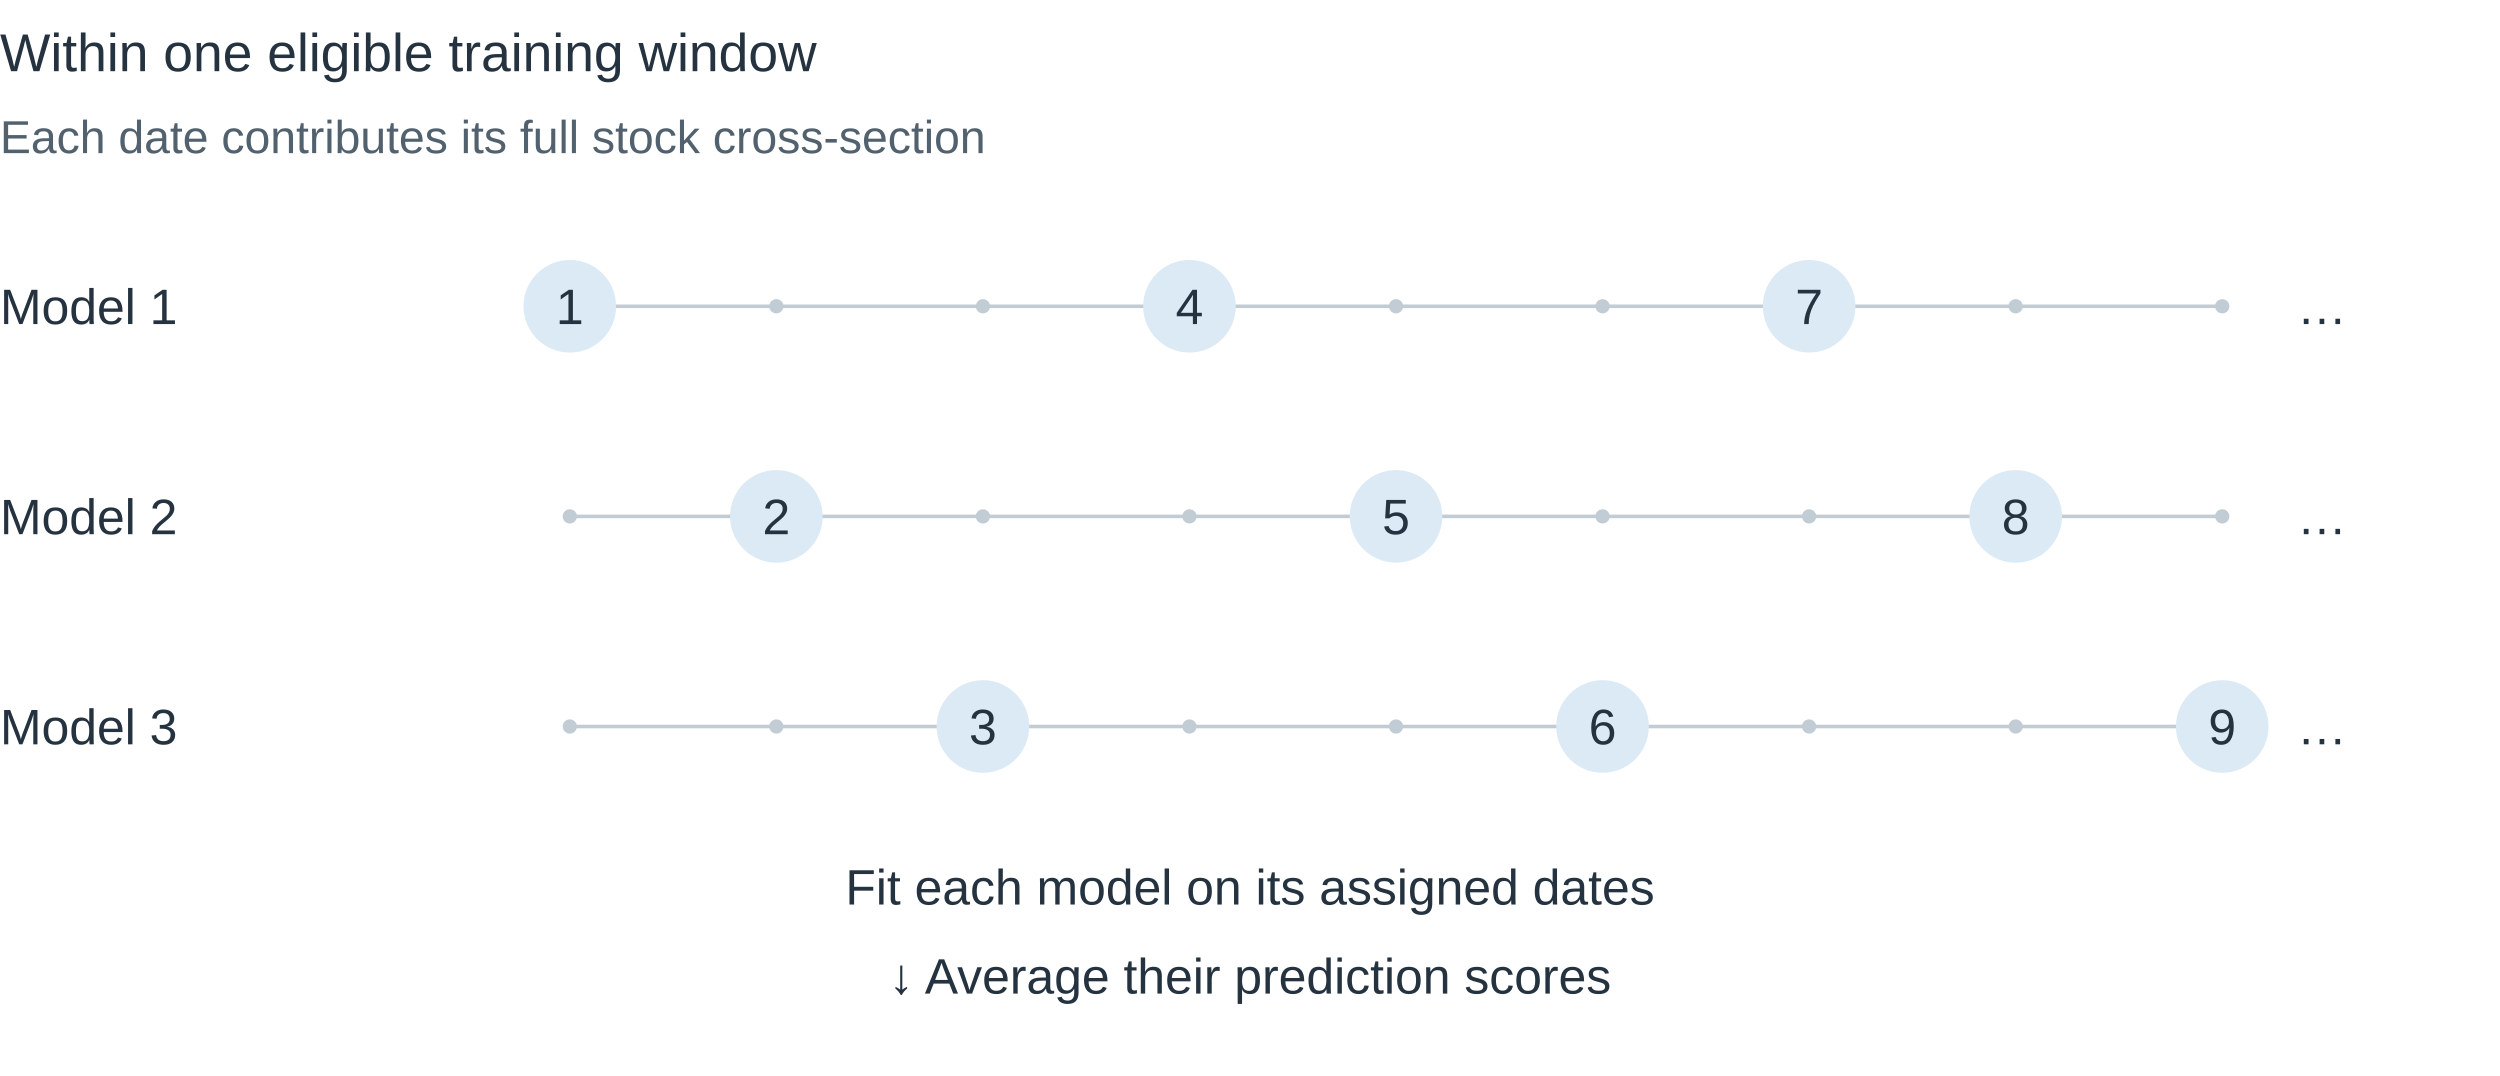
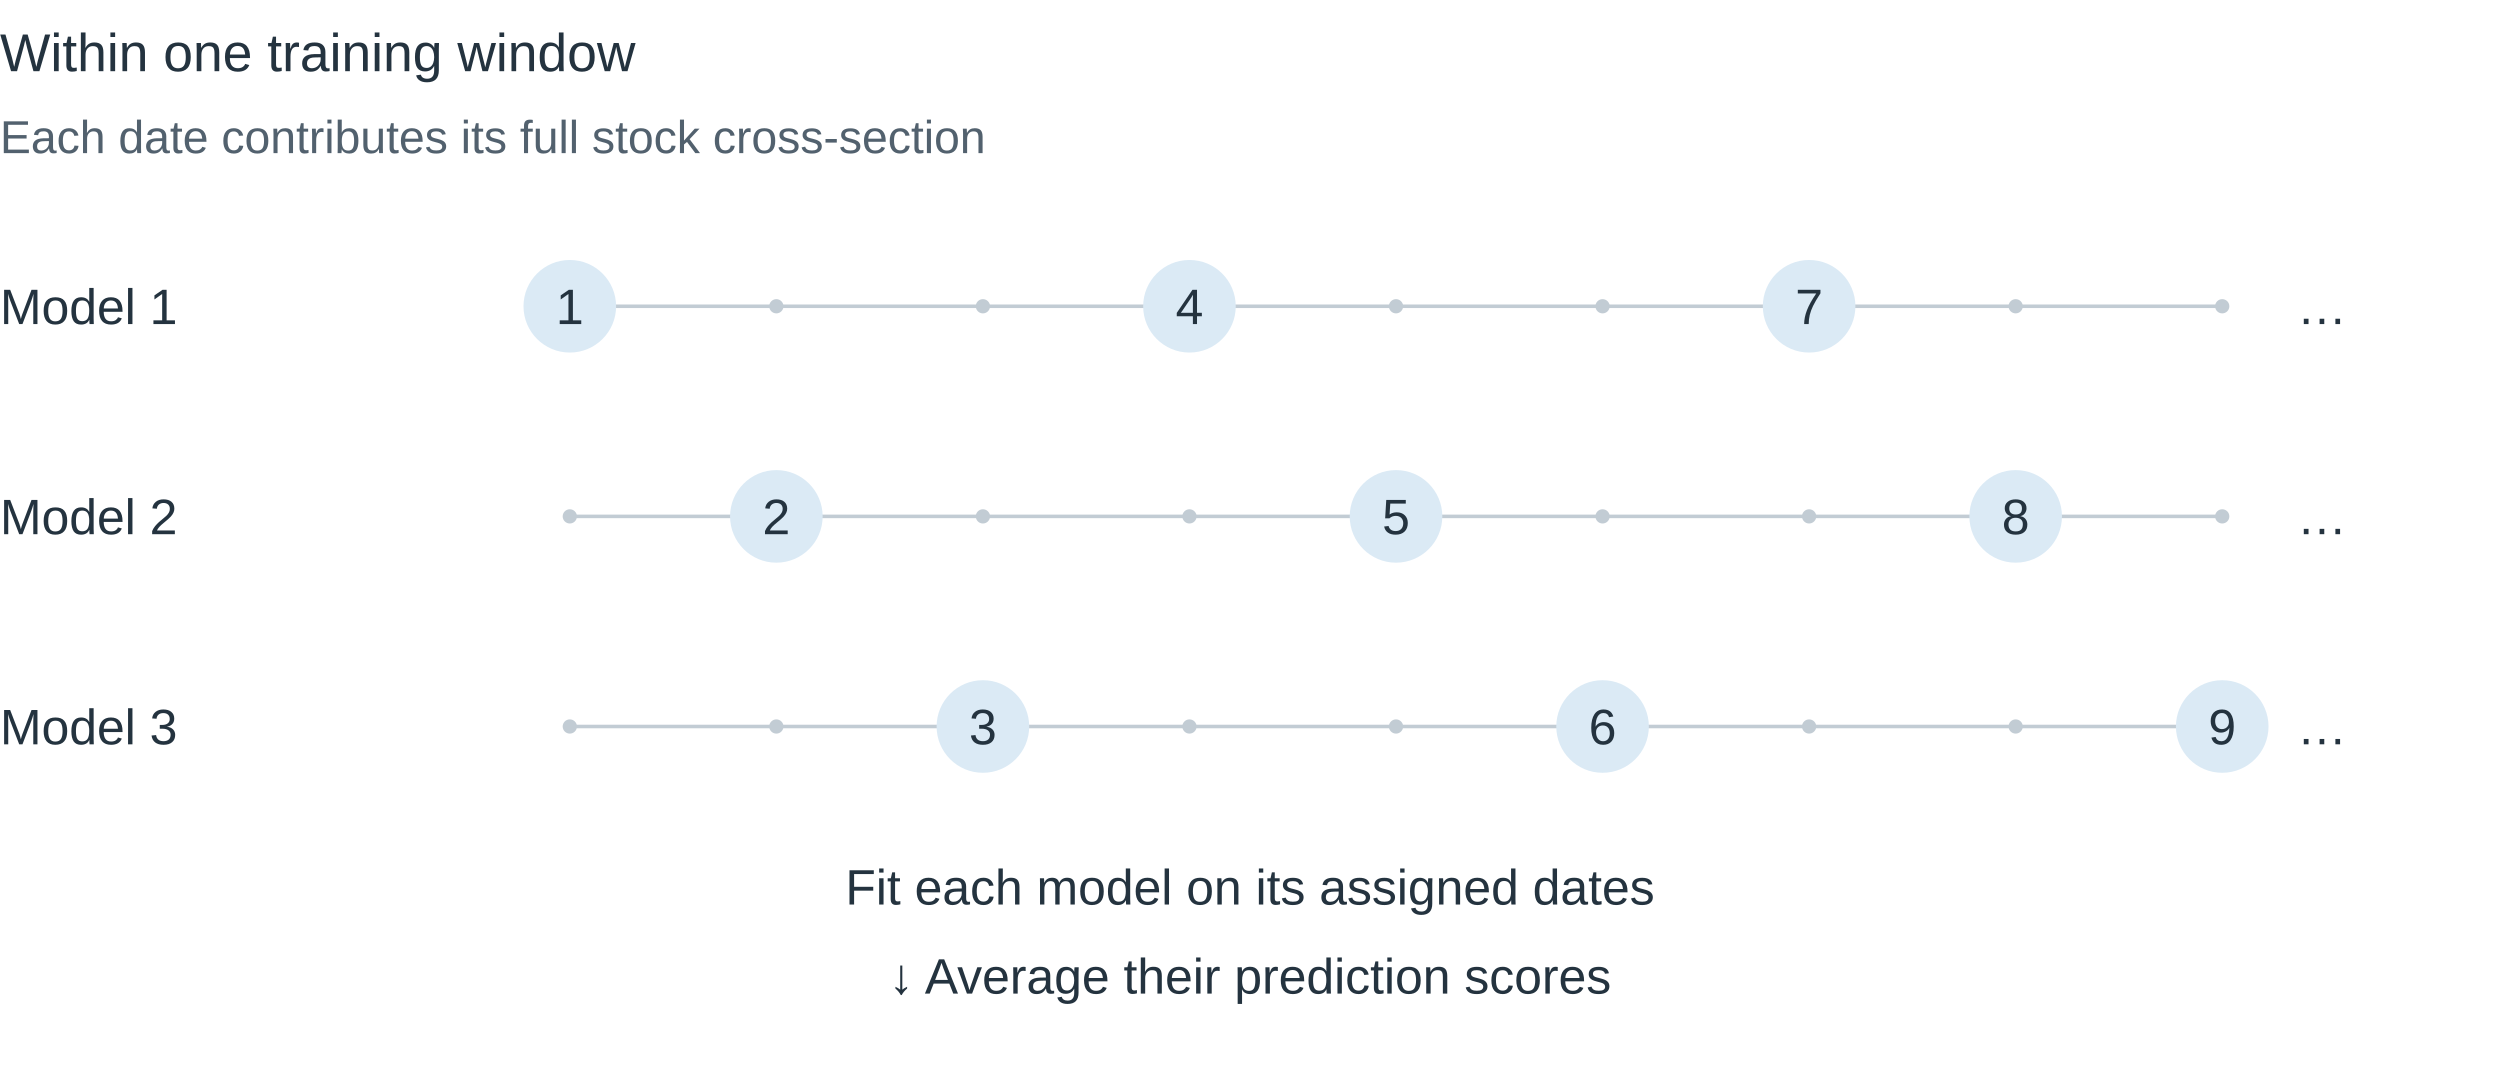
<svg xmlns="http://www.w3.org/2000/svg" width="702" height="302" viewBox="0 0 702 302">
  <g font-family="Arial, DejaVu Sans, sans-serif" fill="#24333f">
-     <text x="0" y="20" font-size="15" text-anchor="start" fill="#24333f">Within one eligible training window</text>
+     <text x="0" y="20" font-size="15" text-anchor="start" fill="#24333f">Within one training window</text>
    <text x="0" y="43" font-size="13" text-anchor="start" fill="#52616e">Each date contributes its full stock cross-section</text>
    <text x="0" y="91" font-size="14" text-anchor="start" fill="#24333f">Model 1</text>
    <line x1="160" y1="86" x2="624" y2="86" stroke="#c2ccd4" />
    <circle cx="160" cy="86" r="13" fill="#dbeaf5" />
    <text x="160" y="91" font-size="14" text-anchor="middle" fill="#24333f">1</text>
    <circle cx="218" cy="86" r="2" fill="#c2ccd4" />
    <circle cx="276" cy="86" r="2" fill="#c2ccd4" />
    <circle cx="334" cy="86" r="13" fill="#dbeaf5" />
    <text x="334" y="91" font-size="14" text-anchor="middle" fill="#24333f">4</text>
    <circle cx="392" cy="86" r="2" fill="#c2ccd4" />
    <circle cx="450" cy="86" r="2" fill="#c2ccd4" />
    <circle cx="508" cy="86" r="13" fill="#dbeaf5" />
    <text x="508" y="91" font-size="14" text-anchor="middle" fill="#24333f">7</text>
    <circle cx="566" cy="86" r="2" fill="#c2ccd4" />
    <circle cx="624" cy="86" r="2" fill="#c2ccd4" />
    <text x="652" y="91" font-size="14" text-anchor="middle" fill="#24333f">…</text>
    <text x="0" y="150" font-size="14" text-anchor="start" fill="#24333f">Model 2</text>
    <line x1="160" y1="145" x2="624" y2="145" stroke="#c2ccd4" />
    <circle cx="160" cy="145" r="2" fill="#c2ccd4" />
    <circle cx="218" cy="145" r="13" fill="#dbeaf5" />
    <text x="218" y="150" font-size="14" text-anchor="middle" fill="#24333f">2</text>
    <circle cx="276" cy="145" r="2" fill="#c2ccd4" />
    <circle cx="334" cy="145" r="2" fill="#c2ccd4" />
    <circle cx="392" cy="145" r="13" fill="#dbeaf5" />
    <text x="392" y="150" font-size="14" text-anchor="middle" fill="#24333f">5</text>
    <circle cx="450" cy="145" r="2" fill="#c2ccd4" />
    <circle cx="508" cy="145" r="2" fill="#c2ccd4" />
    <circle cx="566" cy="145" r="13" fill="#dbeaf5" />
    <text x="566" y="150" font-size="14" text-anchor="middle" fill="#24333f">8</text>
    <circle cx="624" cy="145" r="2" fill="#c2ccd4" />
    <text x="652" y="150" font-size="14" text-anchor="middle" fill="#24333f">…</text>
    <text x="0" y="209" font-size="14" text-anchor="start" fill="#24333f">Model 3</text>
    <line x1="160" y1="204" x2="624" y2="204" stroke="#c2ccd4" />
    <circle cx="160" cy="204" r="2" fill="#c2ccd4" />
    <circle cx="218" cy="204" r="2" fill="#c2ccd4" />
    <circle cx="276" cy="204" r="13" fill="#dbeaf5" />
    <text x="276" y="209" font-size="14" text-anchor="middle" fill="#24333f">3</text>
    <circle cx="334" cy="204" r="2" fill="#c2ccd4" />
    <circle cx="392" cy="204" r="2" fill="#c2ccd4" />
    <circle cx="450" cy="204" r="13" fill="#dbeaf5" />
    <text x="450" y="209" font-size="14" text-anchor="middle" fill="#24333f">6</text>
    <circle cx="508" cy="204" r="2" fill="#c2ccd4" />
    <circle cx="566" cy="204" r="2" fill="#c2ccd4" />
    <circle cx="624" cy="204" r="13" fill="#dbeaf5" />
    <text x="624" y="209" font-size="14" text-anchor="middle" fill="#24333f">9</text>
    <text x="652" y="209" font-size="14" text-anchor="middle" fill="#24333f">…</text>
    <text x="351.0" y="254" font-size="14" text-anchor="middle" fill="#24333f">Fit each model on its assigned dates</text>
    <text x="351.0" y="279" font-size="14" text-anchor="middle" fill="#24333f">↓  Average their prediction scores</text>
  </g>
</svg>
